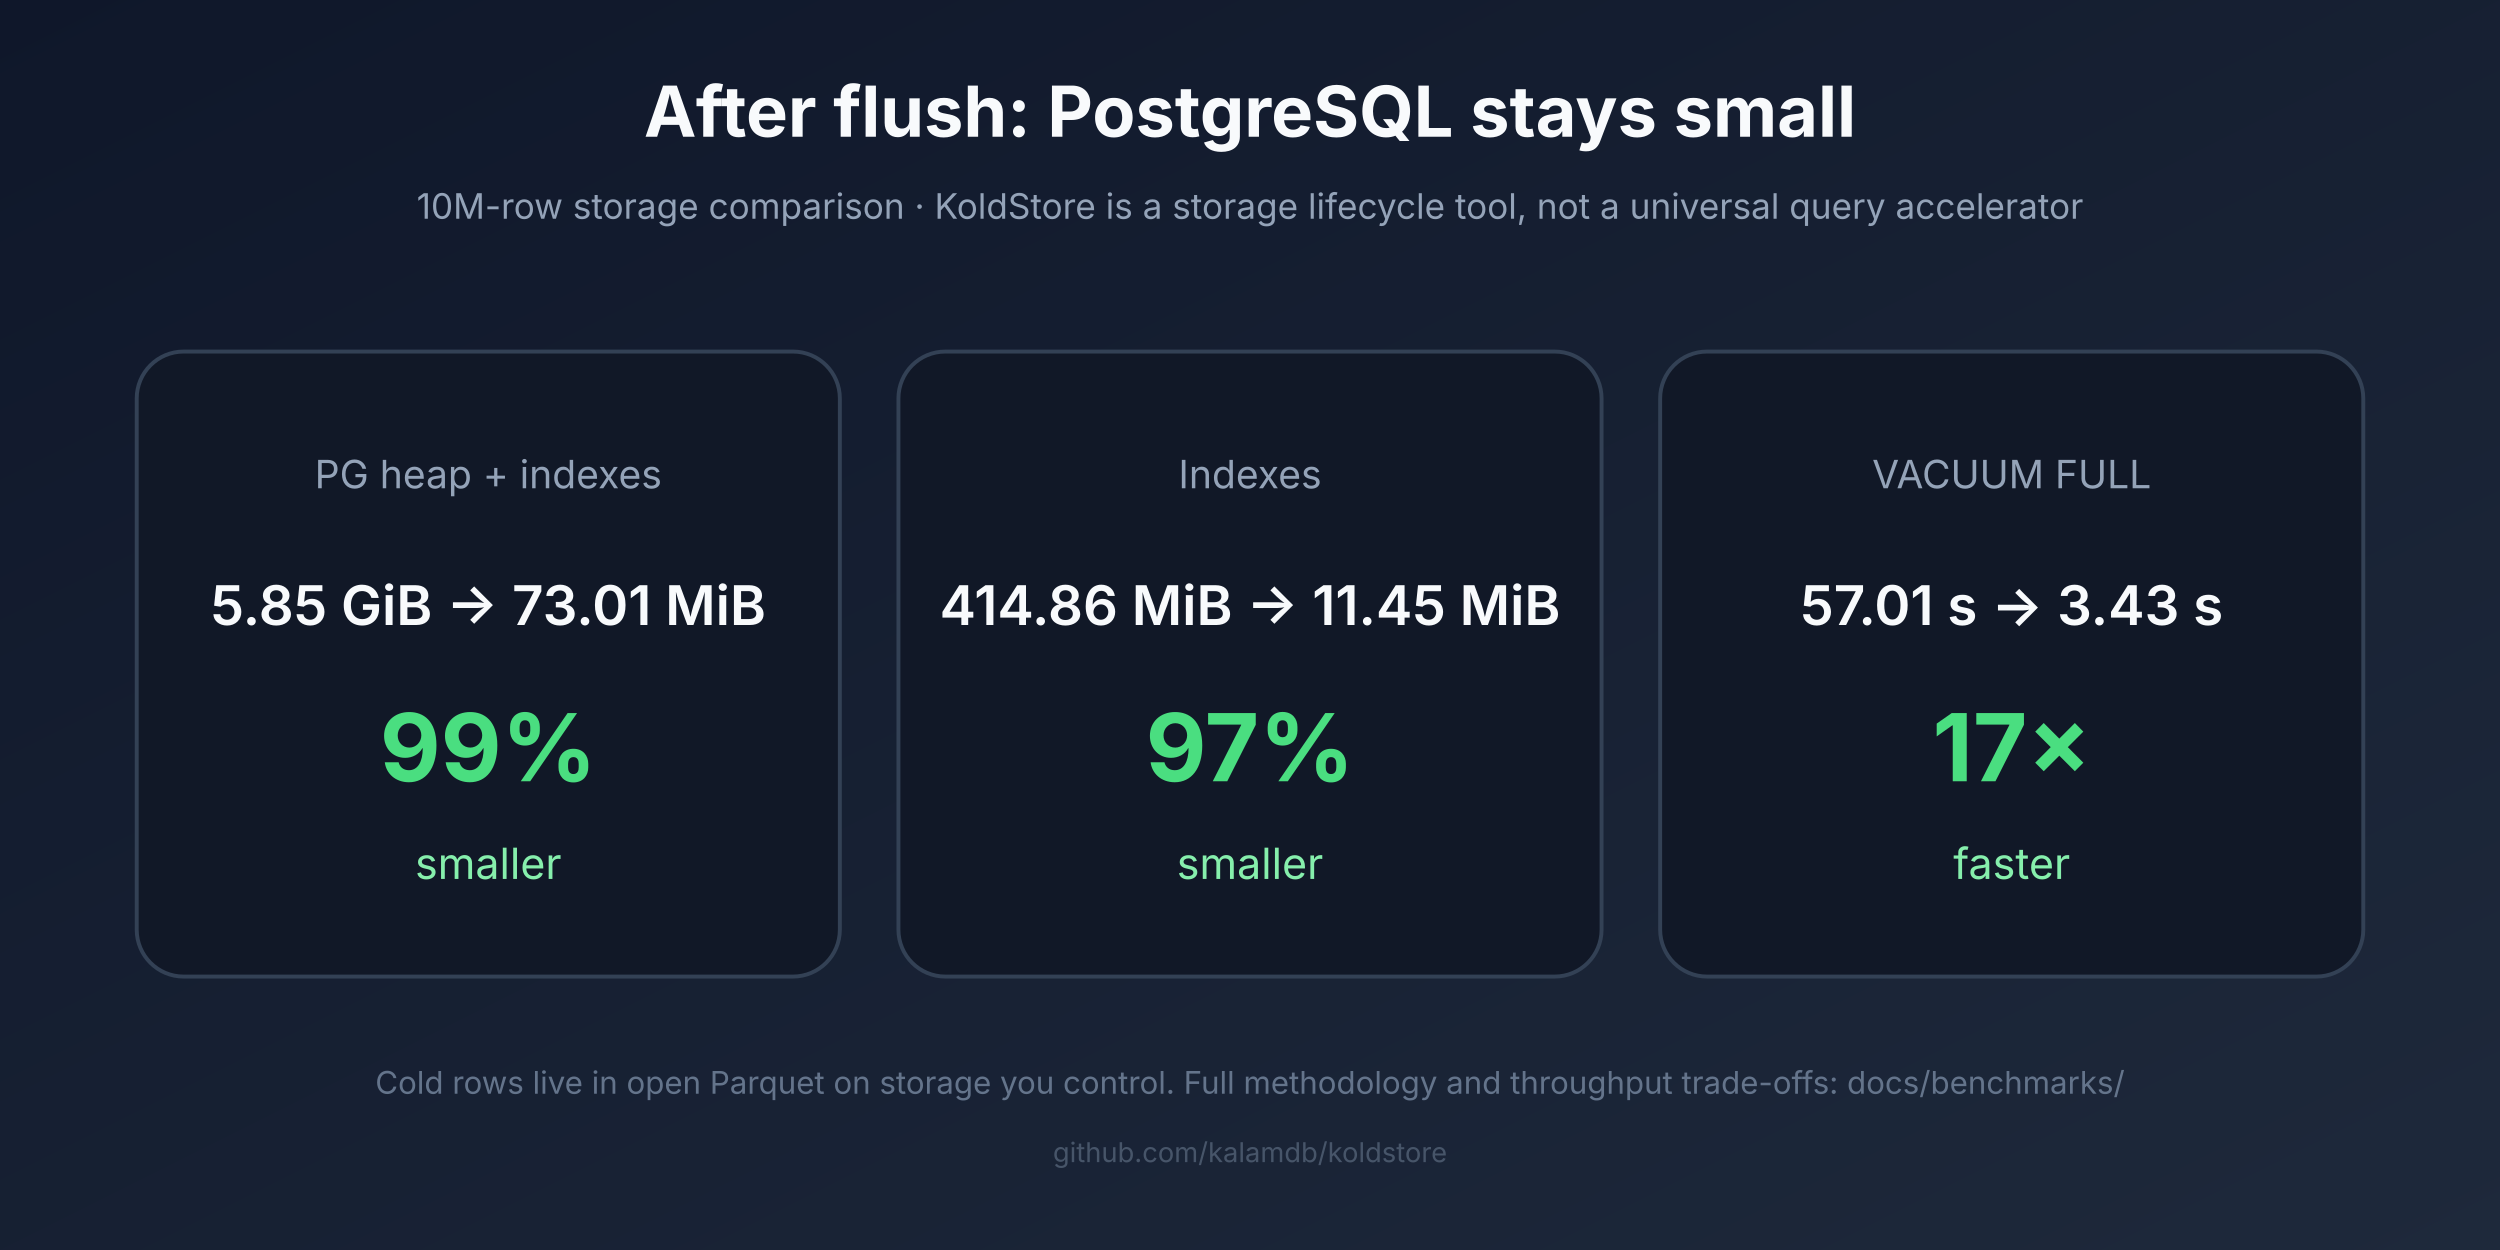
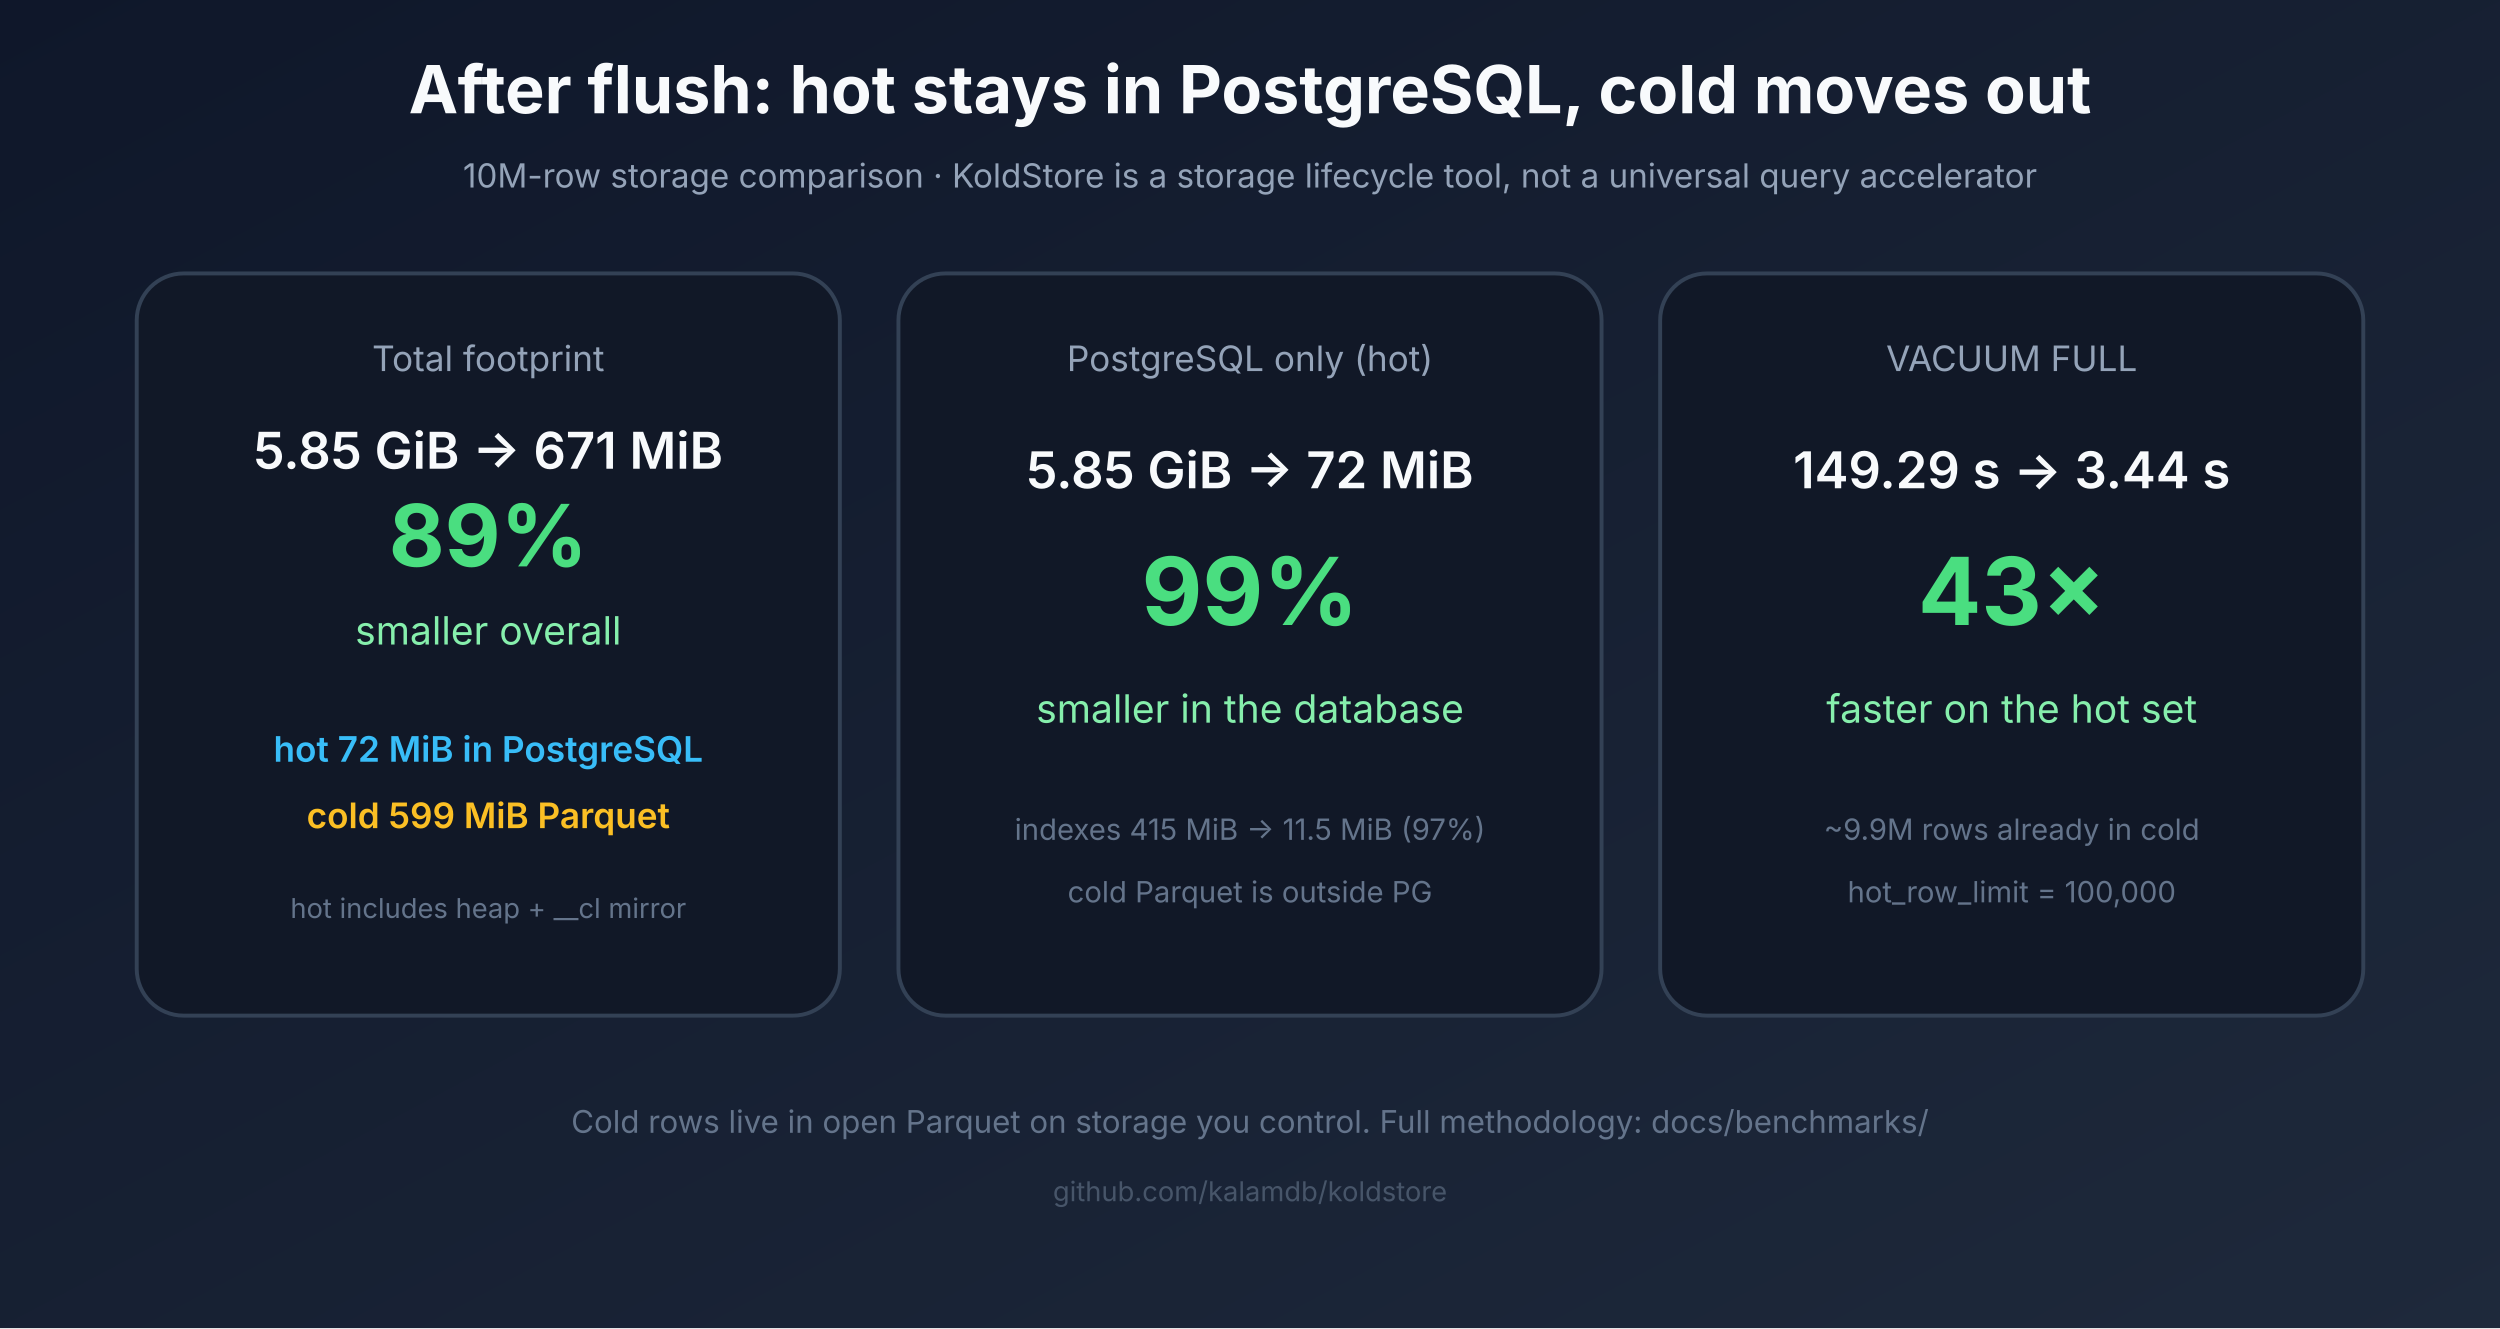
- <svg xmlns="http://www.w3.org/2000/svg" width="1280" height="640" viewBox="0 0 1280 640" role="img" aria-labelledby="title desc">
+ <svg xmlns="http://www.w3.org/2000/svg" width="1280" height="680" viewBox="0 0 1280 680" role="img" aria-labelledby="title desc">
  <defs>
    <linearGradient id="bg" x1="0" y1="0" x2="1" y2="1">
      <stop offset="0%" stop-color="#0f172a" />
      <stop offset="100%" stop-color="#1e293b" />
    </linearGradient>
  </defs>
-   <rect width="1280" height="640" fill="url(#bg)" />
-   <text x="640" y="70" text-anchor="middle" fill="#f8fafc" font-family="ui-sans-serif, system-ui, -apple-system, Segoe UI, sans-serif" font-size="36" font-weight="700">After flush: PostgreSQL stays small</text>
-   <text x="640" y="112" text-anchor="middle" fill="#94a3b8" font-family="ui-sans-serif, system-ui, -apple-system, Segoe UI, sans-serif" font-size="18">10M-row storage comparison · KoldStore is a storage lifecycle tool, not a universal query accelerator</text>
-   <rect x="70" y="180" width="360" height="320" rx="24" fill="#111827" stroke="#334155" stroke-width="2" />
-   <text x="250" y="250" text-anchor="middle" fill="#94a3b8" font-family="ui-sans-serif, system-ui, -apple-system, Segoe UI, sans-serif" font-size="20">PG heap + indexes</text>
-   <text x="250" y="320" text-anchor="middle" fill="#f8fafc" font-family="ui-sans-serif, system-ui, -apple-system, Segoe UI, sans-serif" font-size="28" font-weight="600">5.85 GiB → 73.01 MiB</text>
-   <text x="250" y="400" text-anchor="middle" fill="#4ade80" font-family="ui-sans-serif, system-ui, -apple-system, Segoe UI, sans-serif" font-size="48" font-weight="700">99%</text>
-   <text x="250" y="450" text-anchor="middle" fill="#86efac" font-family="ui-sans-serif, system-ui, -apple-system, Segoe UI, sans-serif" font-size="22">smaller</text>
-   <rect x="460" y="180" width="360" height="320" rx="24" fill="#111827" stroke="#334155" stroke-width="2" />
-   <text x="640" y="250" text-anchor="middle" fill="#94a3b8" font-family="ui-sans-serif, system-ui, -apple-system, Segoe UI, sans-serif" font-size="20">Indexes</text>
-   <text x="640" y="320" text-anchor="middle" fill="#f8fafc" font-family="ui-sans-serif, system-ui, -apple-system, Segoe UI, sans-serif" font-size="28" font-weight="600">414.86 MiB → 11.45 MiB</text>
-   <text x="640" y="400" text-anchor="middle" fill="#4ade80" font-family="ui-sans-serif, system-ui, -apple-system, Segoe UI, sans-serif" font-size="48" font-weight="700">97%</text>
-   <text x="640" y="450" text-anchor="middle" fill="#86efac" font-family="ui-sans-serif, system-ui, -apple-system, Segoe UI, sans-serif" font-size="22">smaller</text>
-   <rect x="850" y="180" width="360" height="320" rx="24" fill="#111827" stroke="#334155" stroke-width="2" />
-   <text x="1030" y="250" text-anchor="middle" fill="#94a3b8" font-family="ui-sans-serif, system-ui, -apple-system, Segoe UI, sans-serif" font-size="20">VACUUM FULL</text>
-   <text x="1030" y="320" text-anchor="middle" fill="#f8fafc" font-family="ui-sans-serif, system-ui, -apple-system, Segoe UI, sans-serif" font-size="28" font-weight="600">57.01 s → 3.43 s</text>
-   <text x="1030" y="400" text-anchor="middle" fill="#4ade80" font-family="ui-sans-serif, system-ui, -apple-system, Segoe UI, sans-serif" font-size="48" font-weight="700">17×</text>
-   <text x="1030" y="450" text-anchor="middle" fill="#86efac" font-family="ui-sans-serif, system-ui, -apple-system, Segoe UI, sans-serif" font-size="22">faster</text>
-   <text x="640" y="560" text-anchor="middle" fill="#64748b" font-family="ui-sans-serif, system-ui, -apple-system, Segoe UI, sans-serif" font-size="16">Cold rows live in open Parquet on storage you control. Full methodology and throughput trade-offs: docs/benchmarks/</text>
-   <text x="640" y="595" text-anchor="middle" fill="#475569" font-family="ui-sans-serif, system-ui, -apple-system, Segoe UI, sans-serif" font-size="14">github.com/kalamdb/koldstore</text>
+   <rect width="1280" height="680" fill="url(#bg)" />
+   <text x="640" y="58" text-anchor="middle" fill="#f8fafc" font-family="ui-sans-serif, system-ui, -apple-system, Segoe UI, sans-serif" font-size="34" font-weight="700">After flush: hot stays in PostgreSQL, cold moves out</text>
+   <text x="640" y="96" text-anchor="middle" fill="#94a3b8" font-family="ui-sans-serif, system-ui, -apple-system, Segoe UI, sans-serif" font-size="17">10M-row storage comparison · KoldStore is a storage lifecycle tool, not a universal query accelerator</text>
+   <rect x="70" y="140" width="360" height="380" rx="24" fill="#111827" stroke="#334155" stroke-width="2" />
+   <text x="250" y="190" text-anchor="middle" fill="#94a3b8" font-family="ui-sans-serif, system-ui, -apple-system, Segoe UI, sans-serif" font-size="18">Total footprint</text>
+   <text x="250" y="240" text-anchor="middle" fill="#f8fafc" font-family="ui-sans-serif, system-ui, -apple-system, Segoe UI, sans-serif" font-size="26" font-weight="600">5.85 GiB → 671 MiB</text>
+   <text x="250" y="290" text-anchor="middle" fill="#4ade80" font-family="ui-sans-serif, system-ui, -apple-system, Segoe UI, sans-serif" font-size="44" font-weight="700">89%</text>
+   <text x="250" y="330" text-anchor="middle" fill="#86efac" font-family="ui-sans-serif, system-ui, -apple-system, Segoe UI, sans-serif" font-size="20">smaller overall</text>
+   <text x="250" y="390" text-anchor="middle" fill="#38bdf8" font-family="ui-sans-serif, system-ui, -apple-system, Segoe UI, sans-serif" font-size="18" font-weight="600">hot 72 MiB in PostgreSQL</text>
+   <text x="250" y="424" text-anchor="middle" fill="#fbbf24" font-family="ui-sans-serif, system-ui, -apple-system, Segoe UI, sans-serif" font-size="18" font-weight="600">cold 599 MiB Parquet</text>
+   <text x="250" y="470" text-anchor="middle" fill="#64748b" font-family="ui-sans-serif, system-ui, -apple-system, Segoe UI, sans-serif" font-size="14">hot includes heap + __cl mirror</text>
+   <rect x="460" y="140" width="360" height="380" rx="24" fill="#111827" stroke="#334155" stroke-width="2" />
+   <text x="640" y="190" text-anchor="middle" fill="#94a3b8" font-family="ui-sans-serif, system-ui, -apple-system, Segoe UI, sans-serif" font-size="18">PostgreSQL only (hot)</text>
+   <text x="640" y="250" text-anchor="middle" fill="#f8fafc" font-family="ui-sans-serif, system-ui, -apple-system, Segoe UI, sans-serif" font-size="26" font-weight="600">5.85 GiB → 72 MiB</text>
+   <text x="640" y="320" text-anchor="middle" fill="#4ade80" font-family="ui-sans-serif, system-ui, -apple-system, Segoe UI, sans-serif" font-size="48" font-weight="700">99%</text>
+   <text x="640" y="370" text-anchor="middle" fill="#86efac" font-family="ui-sans-serif, system-ui, -apple-system, Segoe UI, sans-serif" font-size="20">smaller in the database</text>
+   <text x="640" y="430" text-anchor="middle" fill="#64748b" font-family="ui-sans-serif, system-ui, -apple-system, Segoe UI, sans-serif" font-size="15">indexes 415 MiB → 11.5 MiB (97%)</text>
+   <text x="640" y="462" text-anchor="middle" fill="#64748b" font-family="ui-sans-serif, system-ui, -apple-system, Segoe UI, sans-serif" font-size="15">cold Parquet is outside PG</text>
+   <rect x="850" y="140" width="360" height="380" rx="24" fill="#111827" stroke="#334155" stroke-width="2" />
+   <text x="1030" y="190" text-anchor="middle" fill="#94a3b8" font-family="ui-sans-serif, system-ui, -apple-system, Segoe UI, sans-serif" font-size="18">VACUUM FULL</text>
+   <text x="1030" y="250" text-anchor="middle" fill="#f8fafc" font-family="ui-sans-serif, system-ui, -apple-system, Segoe UI, sans-serif" font-size="26" font-weight="600">149.29 s → 3.44 s</text>
+   <text x="1030" y="320" text-anchor="middle" fill="#4ade80" font-family="ui-sans-serif, system-ui, -apple-system, Segoe UI, sans-serif" font-size="48" font-weight="700">43×</text>
+   <text x="1030" y="370" text-anchor="middle" fill="#86efac" font-family="ui-sans-serif, system-ui, -apple-system, Segoe UI, sans-serif" font-size="20">faster on the hot set</text>
+   <text x="1030" y="430" text-anchor="middle" fill="#64748b" font-family="ui-sans-serif, system-ui, -apple-system, Segoe UI, sans-serif" font-size="15">~9.9M rows already in cold</text>
+   <text x="1030" y="462" text-anchor="middle" fill="#64748b" font-family="ui-sans-serif, system-ui, -apple-system, Segoe UI, sans-serif" font-size="15">hot_row_limit = 100,000</text>
+   <text x="640" y="580" text-anchor="middle" fill="#64748b" font-family="ui-sans-serif, system-ui, -apple-system, Segoe UI, sans-serif" font-size="16">Cold rows live in open Parquet on storage you control. Full methodology: docs/benchmarks/</text>
+   <text x="640" y="615" text-anchor="middle" fill="#475569" font-family="ui-sans-serif, system-ui, -apple-system, Segoe UI, sans-serif" font-size="14">github.com/kalamdb/koldstore</text>
</svg>
